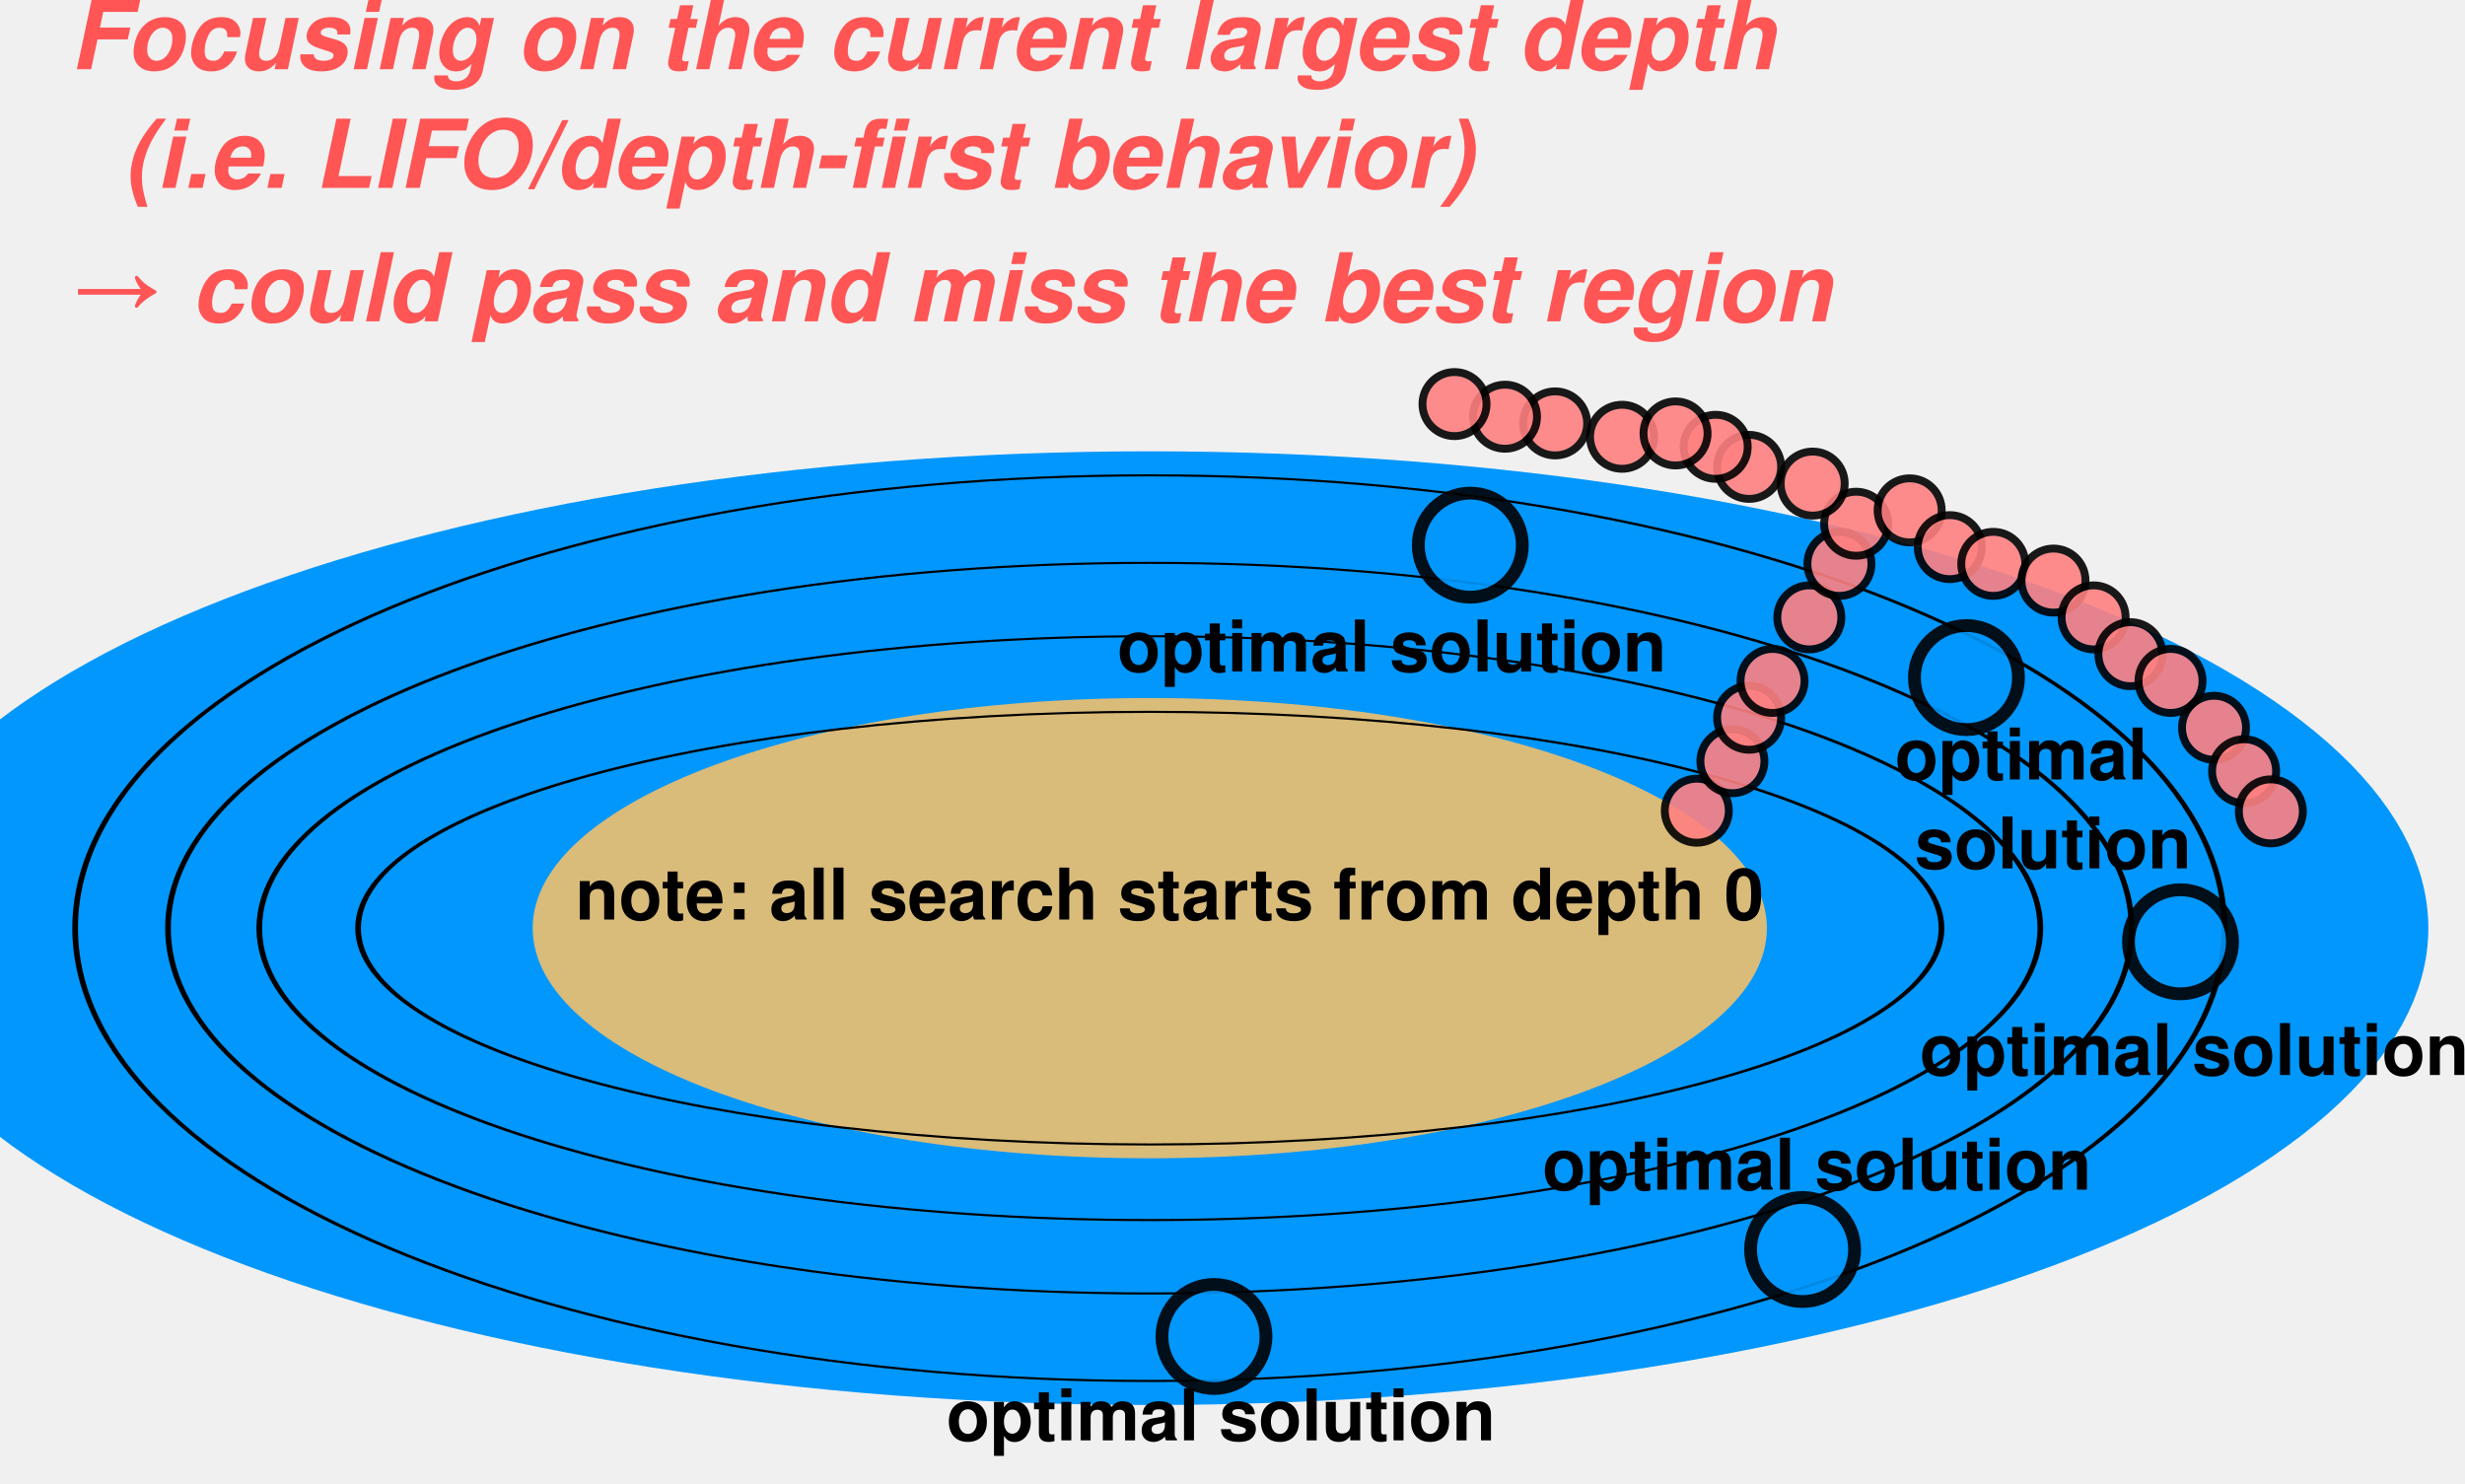
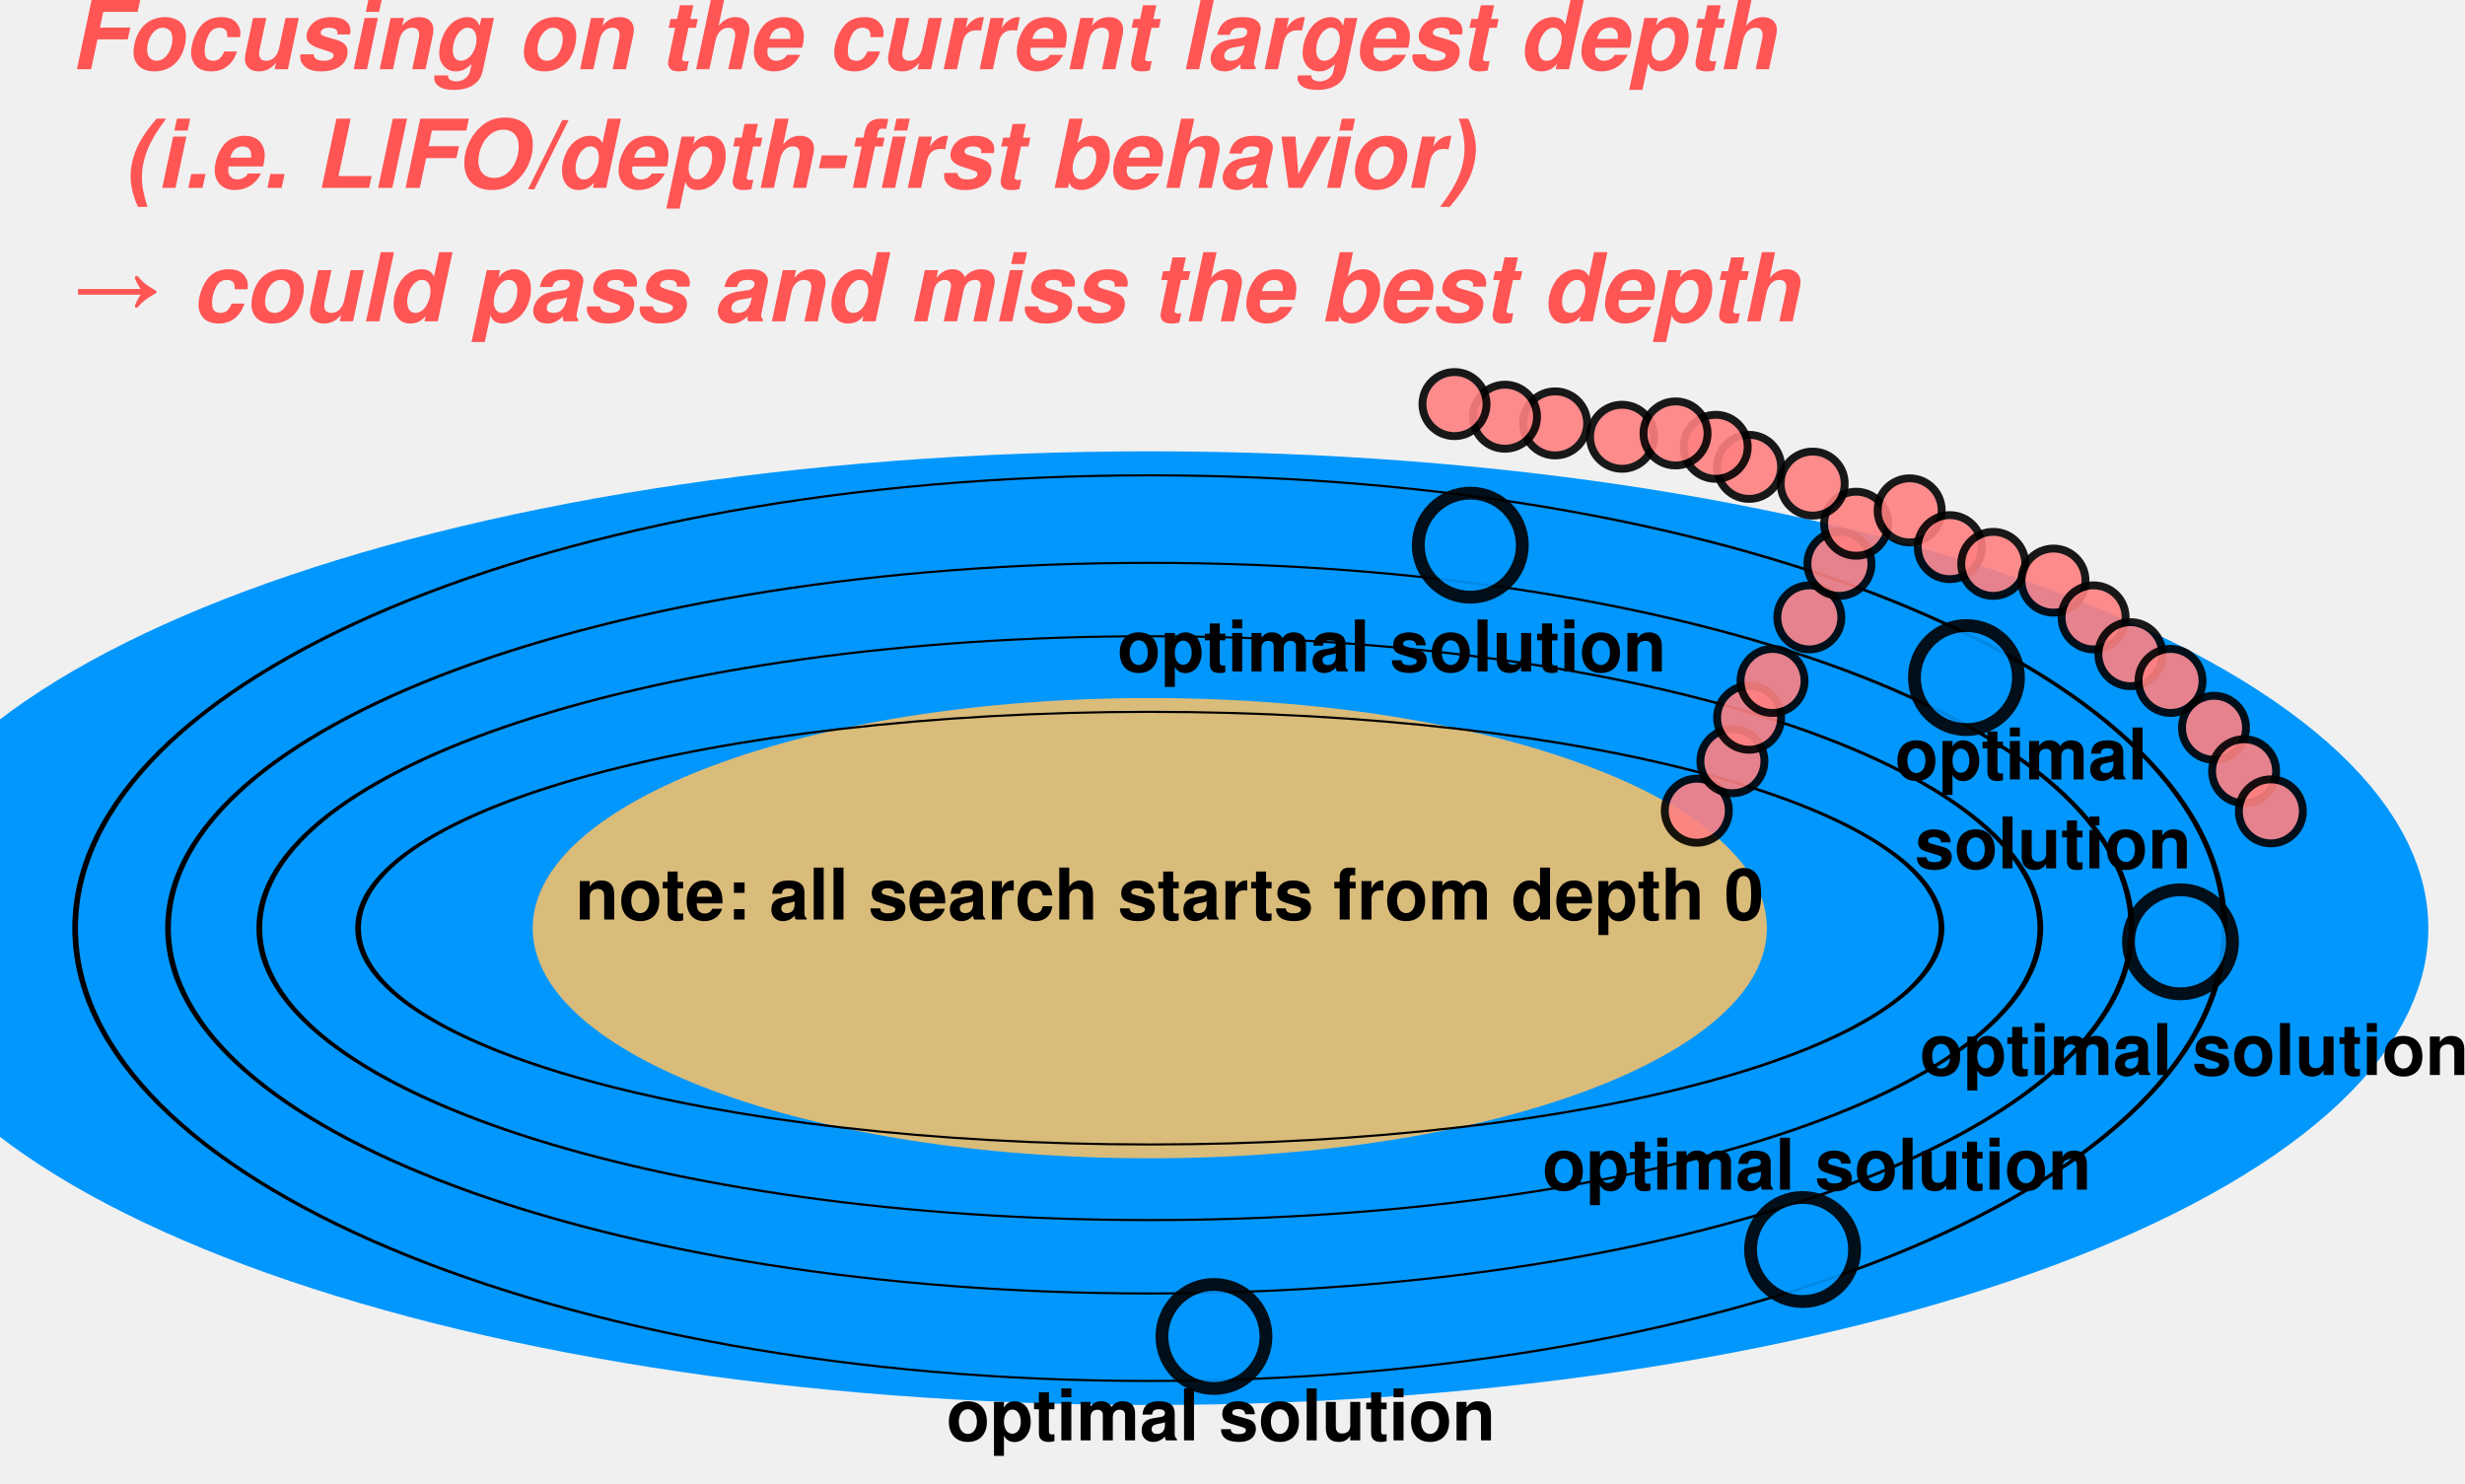
<svg xmlns="http://www.w3.org/2000/svg" width="830.935" height="500.096" id="svg2" version="1.1">
  <defs id="defs4">
    <marker orient="auto" refY="0" refX="0" id="Arrow1Send" style="overflow:visible">
      <path id="path6182" d="M 0,0 5,-5 -12.5,0 5,5 0,0 z" style="fill-rule:evenodd;stroke:#000000;stroke-width:1pt" transform="matrix(-0.2,0,0,-0.2,-1.2,0)" />
    </marker>
    <marker orient="auto" refY="0" refX="0" id="Arrow1Mend" style="overflow:visible">
      <path id="path6106" d="M 0,0 5,-5 -12.5,0 5,5 0,0 z" style="fill-rule:evenodd;stroke:#000000;stroke-width:1pt" transform="matrix(-0.4,0,0,-0.4,-4,0)" />
    </marker>
    <marker orient="auto" refY="0" refX="0" id="Arrow1Lstart" style="overflow:visible">
      <path id="path14925" d="M 0,0 5,-5 -12.5,0 5,5 0,0 z" style="fill-rule:evenodd;stroke:#000000;stroke-width:1pt" transform="matrix(0.8,0,0,0.8,10,0)" />
    </marker>
    <marker orient="auto" refY="0" refX="0" id="Arrow1Lend" style="overflow:visible">
      <path id="path14928" d="M 0,0 5,-5 -12.5,0 5,5 0,0 z" style="fill-rule:evenodd;stroke:#000000;stroke-width:1pt" transform="matrix(-0.8,0,0,-0.8,-10,0)" />
    </marker>
    <marker orient="auto" refY="0" refX="0" id="Arrow1Lstart-7" style="overflow:visible">
      <path id="path14925-5" d="M 0,0 5,-5 -12.5,0 5,5 0,0 z" style="fill-rule:evenodd;stroke:#000000;stroke-width:1pt" transform="matrix(0.8,0,0,0.8,10,0)" />
    </marker>
    <marker orient="auto" refY="0" refX="0" id="Arrow1Lend-5" style="overflow:visible">
      <path id="path14928-5" d="M 0,0 5,-5 -12.5,0 5,5 0,0 z" style="fill-rule:evenodd;stroke:#000000;stroke-width:1pt" transform="matrix(-0.8,0,0,-0.8,-10,0)" />
    </marker>
    <marker orient="auto" refY="0" refX="0" id="Arrow1Lend-2" style="overflow:visible">
      <path id="path14928-0" d="M 0,0 5,-5 -12.5,0 5,5 0,0 z" style="fill-rule:evenodd;stroke:#000000;stroke-width:1pt" transform="matrix(-0.8,0,0,-0.8,-10,0)" />
    </marker>
    <marker orient="auto" refY="0" refX="0" id="Arrow1Lend-58" style="overflow:visible">
      <path id="path14928-9" d="M 0,0 5,-5 -12.5,0 5,5 0,0 z" style="fill-rule:evenodd;stroke:#000000;stroke-width:1pt" transform="matrix(-0.8,0,0,-0.8,-10,0)" />
    </marker>
    <marker orient="auto" refY="0" refX="0" id="Arrow1Lend-6" style="overflow:visible">
      <path id="path14928-6" d="M 0,0 5,-5 -12.5,0 5,5 0,0 z" style="fill-rule:evenodd;stroke:#000000;stroke-width:1pt" transform="matrix(-0.8,0,0,-0.8,-10,0)" />
    </marker>
    <marker orient="auto" refY="0" refX="0" id="Arrow1Send-0" style="overflow:visible">
      <path id="path6182-1" d="M 0,0 5,-5 -12.5,0 5,5 0,0 z" style="fill-rule:evenodd;stroke:#000000;stroke-width:1pt" transform="matrix(-0.2,0,0,-0.2,-1.2,0)" />
    </marker>
    <marker orient="auto" refY="0" refX="0" id="Arrow1Send-8" style="overflow:visible">
      <path id="path6182-0" d="M 0,0 5,-5 -12.5,0 5,5 0,0 z" style="fill-rule:evenodd;stroke:#000000;stroke-width:1pt" transform="matrix(-0.2,0,0,-0.2,-1.2,0)" />
    </marker>
    <marker orient="auto" refY="0" refX="0" id="Arrow1Send-6" style="overflow:visible">
      <path id="path6182-6" d="M 0,0 5,-5 -12.5,0 5,5 0,0 z" style="fill-rule:evenodd;stroke:#000000;stroke-width:1pt" transform="matrix(-0.2,0,0,-0.2,-1.2,0)" />
    </marker>
    <marker orient="auto" refY="0" refX="0" id="Arrow1Send-61" style="overflow:visible">
      <path id="path6182-18" d="M 0,0 5,-5 -12.5,0 5,5 0,0 z" style="fill-rule:evenodd;stroke:#000000;stroke-width:1pt" transform="matrix(-0.2,0,0,-0.2,-1.2,0)" />
    </marker>
    <clipPath clipPathUnits="userSpaceOnUse" id="clipPath7097-2">
      <path style="fill:#0197fd;stroke:#000000;stroke-width:1px;stroke-linecap:butt;stroke-linejoin:miter;stroke-opacity:1" d="m 345.936,293.926 c -92.445,0 -390.062,15.775 -390.062,196.156 0,0 1.143,179.188 398.906,179.188 140.721,0 377.875,-40.496 377.875,-190.438 0,-149.942 -294.273,-184.906 -386.719,-184.906 z M 334.655,429.144 c 2.612,0.008 5.246,0.027 7.906,0.062 170.235,2.255 244.656,51.875 244.656,51.875 0,0 -72.145,51.844 -240.125,51.844 -167.98,0 -245.781,-50.719 -245.781,-50.719 0,0 68.814,-53.54 233.344,-53.062 z" id="path7099-7" />
    </clipPath>
    <clipPath clipPathUnits="userSpaceOnUse" id="clipPath7967">
      <path style="fill:#ffff99;stroke:#000000;stroke-width:1px;stroke-linecap:butt;stroke-linejoin:miter;stroke-opacity:1" d="m 345.936,293.926 c -92.445,0 -390.062,15.775 -390.062,196.156 0,0 1.143,179.188 398.906,179.188 140.721,0 377.875,-40.496 377.875,-190.438 0,-149.942 -294.273,-184.906 -386.719,-184.906 z M 334.655,429.144 c 2.612,0.008 5.246,0.027 7.906,0.062 170.235,2.255 244.656,51.875 244.656,51.875 0,0 -72.145,51.844 -240.125,51.844 -167.98,0 -245.781,-50.719 -245.781,-50.719 0,0 68.814,-53.54 233.344,-53.062 z" id="path7969" />
    </clipPath>
    <marker orient="auto" refY="0" refX="0" id="Arrow1Send-4" style="overflow:visible">
      <path id="path6182-8" d="M 0,0 5,-5 -12.5,0 5,5 0,0 z" style="fill-rule:evenodd;stroke:#000000;stroke-width:1pt" transform="matrix(-0.2,0,0,-0.2,-1.2,0)" />
    </marker>
  </defs>
  <g id="layer3" style="display:inline" transform="translate(41.86847,-169.2516)">
    <text xml:space="preserve" style="font-size:18.153px;font-style:italic;font-variant:normal;font-weight:normal;font-stretch:normal;text-indent:0;text-align:center;text-decoration:none;line-height:125%;letter-spacing:normal;word-spacing:normal;text-transform:none;direction:ltr;block-progression:tb;writing-mode:lr-tb;text-anchor:middle;baseline-shift:baseline;color:#000000;fill:#ffffff;fill-opacity:1;fill-rule:evenodd;stroke:#000000;stroke-width:1.815;stroke-linecap:butt;stroke-linejoin:miter;stroke-miterlimit:4;stroke-opacity:1;stroke-dasharray:none;stroke-dashoffset:0;marker:none;visibility:visible;display:inline;overflow:visible;enable-background:accumulate;font-family:Times New Roman;-inkscape-font-specification:'Times New Roman, Italic'" x="310.195" y="398.795" id="text16302">
      <tspan id="tspan16304" x="310.195" y="398.795" style="stroke-width:1.815" />
    </text>
    <path style="color:#000000;fill:none;stroke:#0197fd;stroke-width:2.202;stroke-linecap:butt;stroke-linejoin:miter;stroke-miterlimit:4;stroke-opacity:1;stroke-dasharray:none;stroke-dashoffset:0;marker:none;visibility:visible;display:inline;overflow:visible;enable-background:accumulate" id="path6605-2" d="m 570.736,193.608 c 0,34.722 -28.148,62.87 -62.87,62.87 -34.722,0 -62.87,-28.148 -62.87,-62.87 0,-34.722 28.148,-62.87 62.87,-62.87 34.722,0 62.87,28.148 62.87,62.87 z" transform="matrix(2.973152,0,0,1.369196,-1222.716,216.3807)" />
    <path style="color:#000000;fill:#d9bb7a;stroke:none;stroke-width:4.443;marker:none;visibility:visible;display:inline;overflow:visible;enable-background:accumulate" id="path6605-2-8" d="m 598.01,193.608 c 0,49.785 -40.359,90.144 -90.144,90.144 -49.785,0 -90.144,-40.359 -90.144,-90.144 0,-49.785 40.359,-90.144 90.144,-90.144 49.785,0 90.144,40.359 90.144,90.144 z" transform="matrix(3.494912,0,0,1.609477,-1376.229,170.9712)" />
    <path style="color:#000000;fill:none;stroke:#0197fd;stroke-width:84.767;stroke-linecap:butt;stroke-linejoin:miter;stroke-miterlimit:4;stroke-opacity:1;stroke-dasharray:none;stroke-dashoffset:0;marker:none;visibility:visible;display:inline;overflow:visible;enable-background:accumulate" id="path6605-2-8-3" d="m 629.325,193.608 c 0,67.08 -54.379,121.459 -121.459,121.459 -67.08,0 -121.459,-54.379 -121.459,-121.459 0,-67.08 54.379,-121.459 121.459,-121.459 67.08,0 121.459,54.379 121.459,121.459 z" transform="matrix(2.630523,0,0,0.9810022,-990.2373,292.1818)" />
    <text xml:space="preserve" style="font-size:24px;font-style:normal;font-variant:normal;font-weight:bold;font-stretch:normal;text-indent:0;text-align:start;text-decoration:none;line-height:125%;letter-spacing:normal;word-spacing:normal;text-transform:none;direction:ltr;block-progression:tb;writing-mode:lr-tb;text-anchor:start;baseline-shift:baseline;opacity:0.898;color:#000000;fill:#0197fd;fill-opacity:1;fill-rule:evenodd;stroke:none;stroke-width:76.32;marker:none;visibility:visible;display:inline;overflow:visible;enable-background:accumulate;font-family:Nimbus Sans L;-inkscape-font-specification:Nimbus Sans L Bold" x="-44.142" y="232.259" id="text5761">
      <tspan x="-44.142" y="232.259" id="tspan8916" style="fill:#ff5555" />
    </text>
    <path style="color:#000000;fill:none;stroke:#000000;stroke-width:0.728;stroke-linecap:butt;stroke-linejoin:miter;stroke-miterlimit:4;stroke-opacity:1;stroke-dasharray:none;stroke-dashoffset:0;marker:none;visibility:visible;display:inline;overflow:visible;enable-background:accumulate" id="path6605-2-8-3-4" d="m 609.324,193.608 c 0,41.05 -45.424,74.327 -101.457,74.327 -56.033,0 -101.457,-33.277 -101.457,-74.327 0,-41.05 45.424,-74.327 101.457,-74.327 56.033,0 101.457,33.277 101.457,74.327 z" transform="matrix(2.630523,0,0,0.9810022,-990.2373,292.1818)" />
    <path style="color:#000000;fill:none;stroke:#000000;stroke-width:0.728;stroke-linecap:butt;stroke-linejoin:miter;stroke-miterlimit:4;stroke-opacity:1;stroke-dasharray:none;stroke-dashoffset:0;marker:none;visibility:visible;display:inline;overflow:visible;enable-background:accumulate" id="path6605-2-8-3-4-8" d="m 621.985,193.608 c 0,55.396 -51.092,100.304 -114.118,100.304 -63.026,0 -114.118,-44.908 -114.118,-100.304 0,-55.396 51.092,-100.304 114.118,-100.304 63.026,0 114.118,44.908 114.118,100.304 z" transform="matrix(2.630523,0,0,0.9810022,-990.2373,292.1818)" />
    <path style="color:#000000;fill:none;stroke:#000000;stroke-width:0.728;stroke-linecap:butt;stroke-linejoin:miter;stroke-miterlimit:4;stroke-opacity:1;stroke-dasharray:none;stroke-dashoffset:0;marker:none;visibility:visible;display:inline;overflow:visible;enable-background:accumulate" id="path6605-2-8-3-4-8-7" d="m 633.678,193.608 c 0,69.324 -56.328,125.522 -125.811,125.522 -69.484,0 -125.811,-56.198 -125.811,-125.522 0,-69.324 56.328,-125.522 125.811,-125.522 69.484,0 125.811,56.198 125.811,125.522 z" transform="matrix(2.630523,0,0,0.9810022,-990.2373,292.1818)" />
    <path style="color:#000000;fill:none;stroke:#000000;stroke-width:0.728;stroke-linecap:butt;stroke-linejoin:miter;stroke-miterlimit:4;stroke-opacity:1;stroke-dasharray:none;stroke-dashoffset:0;marker:none;visibility:visible;display:inline;overflow:visible;enable-background:accumulate" id="path6605-2-8-3-4-8-7-0" d="m 645.577,193.608 c 0,85.929 -61.655,155.589 -137.711,155.589 -76.056,0 -137.711,-69.659 -137.711,-155.589 0,-85.929 61.655,-155.589 137.711,-155.589 76.056,0 137.711,69.659 137.711,155.589 z" transform="matrix(2.630523,0,0,0.9810022,-990.2373,292.1818)" />
    <text xml:space="preserve" style="font-size:36px;font-style:italic;font-variant:normal;font-weight:bold;font-stretch:normal;text-indent:0;text-align:start;text-decoration:none;line-height:125%;letter-spacing:normal;word-spacing:normal;text-transform:none;direction:ltr;block-progression:tb;writing-mode:lr-tb;text-anchor:start;baseline-shift:baseline;color:#000000;fill:#000000;fill-opacity:1;fill-rule:nonzero;stroke:none;stroke-width:1.17;marker:none;marker-end:url(#Arrow1Send);visibility:visible;display:inline;overflow:visible;enable-background:accumulate;font-family:Nimbus Sans L;-inkscape-font-specification:Nimbus Sans L Bold Italic" x="-42.996" y="225.159" id="text8912">
      <tspan id="tspan8914" x="-42.996" y="225.159" />
    </text>
    <path style="opacity:0.898;color:#000000;fill:#0197fd;fill-opacity:1;fill-rule:evenodd;stroke:#000000;stroke-width:4.32;stroke-miterlimit:4;stroke-dasharray:none;marker:none;visibility:visible;display:inline;overflow:visible;enable-background:accumulate" id="path5769-6" d="m 802.759,230.385 c 0,9.686 -7.852,17.538 -17.538,17.538 -9.686,0 -17.538,-7.852 -17.538,-17.538 0,-9.686 7.852,-17.538 17.538,-17.538 9.686,0 17.538,7.852 17.538,17.538 z" transform="translate(-164.2085,167.264)" />
    <path style="opacity:0.898;color:#000000;fill:#0197fd;fill-opacity:1;fill-rule:evenodd;stroke:#000000;stroke-width:4.32;stroke-miterlimit:4;stroke-dasharray:none;marker:none;visibility:visible;display:inline;overflow:visible;enable-background:accumulate" id="path5769-5" d="m 802.759,230.385 c 0,9.686 -7.852,17.538 -17.538,17.538 -9.686,0 -17.538,-7.852 -17.538,-17.538 0,-9.686 7.852,-17.538 17.538,-17.538 9.686,0 17.538,7.852 17.538,17.538 z" transform="translate(-92.05607,256.3271)" />
    <path style="opacity:0.898;color:#000000;fill:#0197fd;fill-opacity:1;fill-rule:evenodd;stroke:#000000;stroke-width:4.32;stroke-miterlimit:4;stroke-dasharray:none;marker:none;visibility:visible;display:inline;overflow:visible;enable-background:accumulate" id="path5769-9" d="m 802.759,230.385 c 0,9.686 -7.852,17.538 -17.538,17.538 -9.686,0 -17.538,-7.852 -17.538,-17.538 0,-9.686 7.852,-17.538 17.538,-17.538 9.686,0 17.538,7.852 17.538,17.538 z" transform="translate(-219.4502,360.0462)" />
    <path style="opacity:0.898;color:#000000;fill:#0197fd;fill-opacity:1;fill-rule:evenodd;stroke:#000000;stroke-width:4.32;stroke-miterlimit:4;stroke-dasharray:none;marker:none;visibility:visible;display:inline;overflow:visible;enable-background:accumulate" id="path5769-3" d="m 802.759,230.385 c 0,9.686 -7.852,17.538 -17.538,17.538 -9.686,0 -17.538,-7.852 -17.538,-17.538 0,-9.686 7.852,-17.538 17.538,-17.538 9.686,0 17.538,7.852 17.538,17.538 z" transform="translate(-417.8693,389.3581)" />
    <text xml:space="preserve" style="font-size:32px;font-style:italic;font-variant:normal;font-weight:bold;font-stretch:normal;text-indent:0;text-align:start;text-decoration:none;line-height:125%;letter-spacing:normal;word-spacing:normal;text-transform:none;direction:ltr;block-progression:tb;writing-mode:lr-tb;text-anchor:start;baseline-shift:baseline;color:#000000;fill:#ff5555;fill-opacity:1;fill-rule:nonzero;stroke:none;stroke-width:1.17;marker:none;marker-end:url(#Arrow1Send);visibility:visible;display:inline;overflow:visible;enable-background:accumulate;font-family:Nimbus Sans L;-inkscape-font-specification:Nimbus Sans L Bold Italic" x="-18.321" y="192.58" id="text8991">
      <tspan id="tspan8993" x="-18.321" y="192.58">Focusing on the current largest depth</tspan>
      <tspan x="-18.321" y="232.58" id="tspan9363">  (i.e. LIFO/depth-first behavior)</tspan>
-       <tspan x="-18.321" y="277.569" id="tspan8995">→ could pass and miss the best region</tspan>
+       <tspan x="-18.321" y="277.569" id="tspan8995">→ could pass and miss the best depth</tspan>
    </text>
    <path style="opacity:0.898;color:#000000;fill:#ff8080;fill-opacity:1;fill-rule:evenodd;stroke:#000000;stroke-width:4.32;stroke-miterlimit:4;stroke-dasharray:none;marker:none;visibility:visible;display:inline;overflow:visible;enable-background:accumulate" id="path5769-48-9" d="m 802.759,230.385 c 0,9.686 -7.852,17.538 -17.538,17.538 -9.686,0 -17.538,-7.852 -17.538,-17.538 0,-9.686 7.852,-17.538 17.538,-17.538 9.686,0 17.538,7.852 17.538,17.538 z" transform="matrix(0.6155333,0,0,0.6155333,46.78581,300.7055)" />
    <path style="opacity:0.898;color:#000000;fill:#0197fd;fill-opacity:1;fill-rule:evenodd;stroke:#000000;stroke-width:4.32;stroke-miterlimit:4;stroke-dasharray:none;marker:none;visibility:visible;display:inline;overflow:visible;enable-background:accumulate" id="path5769-6-8" d="m 802.759,230.385 c 0,9.686 -7.852,17.538 -17.538,17.538 -9.686,0 -17.538,-7.852 -17.538,-17.538 0,-9.686 7.852,-17.538 17.538,-17.538 9.686,0 17.538,7.852 17.538,17.538 z" transform="translate(-331.4568,122.6293)" />
    <path style="opacity:0.898;color:#000000;fill:#ff8080;fill-opacity:1;fill-rule:evenodd;stroke:#000000;stroke-width:4.32;stroke-miterlimit:4;stroke-dasharray:none;marker:none;visibility:visible;display:inline;overflow:visible;enable-background:accumulate" id="path5769-48-9-3" d="m 802.759,230.385 c 0,9.686 -7.852,17.538 -17.538,17.538 -9.686,0 -17.538,-7.852 -17.538,-17.538 0,-9.686 7.852,-17.538 17.538,-17.538 9.686,0 17.538,7.852 17.538,17.538 z" transform="matrix(0.6155333,0,0,0.6155333,58.78518,284.0238)" />
    <path style="opacity:0.898;color:#000000;fill:#ff8080;fill-opacity:1;fill-rule:evenodd;stroke:#000000;stroke-width:4.32;stroke-miterlimit:4;stroke-dasharray:none;marker:none;visibility:visible;display:inline;overflow:visible;enable-background:accumulate" id="path5769-48-9-9" d="m 802.759,230.385 c 0,9.686 -7.852,17.538 -17.538,17.538 -9.686,0 -17.538,-7.852 -17.538,-17.538 0,-9.686 7.852,-17.538 17.538,-17.538 9.686,0 17.538,7.852 17.538,17.538 z" transform="matrix(0.6155333,0,0,0.6155333,64.42209,269.3678)" />
    <path style="opacity:0.898;color:#000000;fill:#ff8080;fill-opacity:1;fill-rule:evenodd;stroke:#000000;stroke-width:4.32;stroke-miterlimit:4;stroke-dasharray:none;marker:none;visibility:visible;display:inline;overflow:visible;enable-background:accumulate" id="path5769-48-9-1" d="m 802.759,230.385 c 0,9.686 -7.852,17.538 -17.538,17.538 -9.686,0 -17.538,-7.852 -17.538,-17.538 0,-9.686 7.852,-17.538 17.538,-17.538 9.686,0 17.538,7.852 17.538,17.538 z" transform="matrix(0.6155333,0,0,0.6155333,72.31376,256.9666)" />
    <path style="opacity:0.898;color:#000000;fill:#ff8080;fill-opacity:1;fill-rule:evenodd;stroke:#000000;stroke-width:4.32;stroke-miterlimit:4;stroke-dasharray:none;marker:none;visibility:visible;display:inline;overflow:visible;enable-background:accumulate" id="path5769-48-9-92" d="m 802.759,230.385 c 0,9.686 -7.852,17.538 -17.538,17.538 -9.686,0 -17.538,-7.852 -17.538,-17.538 0,-9.686 7.852,-17.538 17.538,-17.538 9.686,0 17.538,7.852 17.538,17.538 z" transform="matrix(0.6155333,0,0,0.6155333,84.71496,235.5464)" />
    <path style="opacity:0.898;color:#000000;fill:#ff8080;fill-opacity:1;fill-rule:evenodd;stroke:#000000;stroke-width:4.32;stroke-miterlimit:4;stroke-dasharray:none;marker:none;visibility:visible;display:inline;overflow:visible;enable-background:accumulate" id="path5769-48-9-0" d="m 802.759,230.385 c 0,9.686 -7.852,17.538 -17.538,17.538 -9.686,0 -17.538,-7.852 -17.538,-17.538 0,-9.686 7.852,-17.538 17.538,-17.538 9.686,0 17.538,7.852 17.538,17.538 z" transform="matrix(0.6155333,0,0,0.6155333,94.86139,217.5083)" />
    <path style="opacity:0.898;color:#000000;fill:#ff8080;fill-opacity:1;fill-rule:evenodd;stroke:#000000;stroke-width:4.32;stroke-miterlimit:4;stroke-dasharray:none;marker:none;visibility:visible;display:inline;overflow:visible;enable-background:accumulate" id="path5769-48-9-7" d="m 802.759,230.385 c 0,9.686 -7.852,17.538 -17.538,17.538 -9.686,0 -17.538,-7.852 -17.538,-17.538 0,-9.686 7.852,-17.538 17.538,-17.538 9.686,0 17.538,7.852 17.538,17.538 z" transform="matrix(0.6155333,0,0,0.6155333,100.4983,203.9797)" />
    <path style="opacity:0.898;color:#000000;fill:#ff8080;fill-opacity:1;fill-rule:evenodd;stroke:#000000;stroke-width:4.32;stroke-miterlimit:4;stroke-dasharray:none;marker:none;visibility:visible;display:inline;overflow:visible;enable-background:accumulate" id="path5769-48-9-30" d="m 802.759,230.385 c 0,9.686 -7.852,17.538 -17.538,17.538 -9.686,0 -17.538,-7.852 -17.538,-17.538 0,-9.686 7.852,-17.538 17.538,-17.538 9.686,0 17.538,7.852 17.538,17.538 z" transform="matrix(0.6155333,0,0,0.6155333,85.84234,190.4511)" />
    <path style="opacity:0.898;color:#000000;fill:#ff8080;fill-opacity:1;fill-rule:evenodd;stroke:#000000;stroke-width:4.32;stroke-miterlimit:4;stroke-dasharray:none;marker:none;visibility:visible;display:inline;overflow:visible;enable-background:accumulate" id="path5769-48-9-76" d="m 802.759,230.385 c 0,9.686 -7.852,17.538 -17.538,17.538 -9.686,0 -17.538,-7.852 -17.538,-17.538 0,-9.686 7.852,-17.538 17.538,-17.538 9.686,0 17.538,7.852 17.538,17.538 z" transform="matrix(0.6155333,0,0,0.6155333,64.42209,184.8142)" />
    <path style="opacity:0.898;color:#000000;fill:#ff8080;fill-opacity:1;fill-rule:evenodd;stroke:#000000;stroke-width:4.32;stroke-miterlimit:4;stroke-dasharray:none;marker:none;visibility:visible;display:inline;overflow:visible;enable-background:accumulate" id="path5769-48-9-2" d="m 802.759,230.385 c 0,9.686 -7.852,17.538 -17.538,17.538 -9.686,0 -17.538,-7.852 -17.538,-17.538 0,-9.686 7.852,-17.538 17.538,-17.538 9.686,0 17.538,7.852 17.538,17.538 z" transform="matrix(0.6155333,0,0,0.6155333,53.14827,178.0499)" />
    <path style="opacity:0.898;color:#000000;fill:#ff8080;fill-opacity:1;fill-rule:evenodd;stroke:#000000;stroke-width:4.32;stroke-miterlimit:4;stroke-dasharray:none;marker:none;visibility:visible;display:inline;overflow:visible;enable-background:accumulate" id="path5769-48-9-74" d="m 802.759,230.385 c 0,9.686 -7.852,17.538 -17.538,17.538 -9.686,0 -17.538,-7.852 -17.538,-17.538 0,-9.686 7.852,-17.538 17.538,-17.538 9.686,0 17.538,7.852 17.538,17.538 z" transform="matrix(0.6155333,0,0,0.6155333,21.58159,174.6678)" />
    <path style="opacity:0.898;color:#000000;fill:#ff8080;fill-opacity:1;fill-rule:evenodd;stroke:#000000;stroke-width:4.32;stroke-miterlimit:4;stroke-dasharray:none;marker:none;visibility:visible;display:inline;overflow:visible;enable-background:accumulate" id="path5769-48-9-5" d="m 802.759,230.385 c 0,9.686 -7.852,17.538 -17.538,17.538 -9.686,0 -17.538,-7.852 -17.538,-17.538 0,-9.686 7.852,-17.538 17.538,-17.538 9.686,0 17.538,7.852 17.538,17.538 z" transform="matrix(0.6155333,0,0,0.6155333,-0.9660383,170.1582)" />
    <path style="opacity:0.898;color:#000000;fill:#ff8080;fill-opacity:1;fill-rule:evenodd;stroke:#000000;stroke-width:4.32;stroke-miterlimit:4;stroke-dasharray:none;marker:none;visibility:visible;display:inline;overflow:visible;enable-background:accumulate" id="path5769-48-9-8" d="m 802.759,230.385 c 0,9.686 -7.852,17.538 -17.538,17.538 -9.686,0 -17.538,-7.852 -17.538,-17.538 0,-9.686 7.852,-17.538 17.538,-17.538 9.686,0 17.538,7.852 17.538,17.538 z" transform="matrix(0.6155333,0,0,0.6155333,-17.87676,167.9035)" />
    <path style="opacity:0.898;color:#000000;fill:#ff8080;fill-opacity:1;fill-rule:evenodd;stroke:#000000;stroke-width:4.32;stroke-miterlimit:4;stroke-dasharray:none;marker:none;visibility:visible;display:inline;overflow:visible;enable-background:accumulate" id="path5769-48-9-740" d="m 802.759,230.385 c 0,9.686 -7.852,17.538 -17.538,17.538 -9.686,0 -17.538,-7.852 -17.538,-17.538 0,-9.686 7.852,-17.538 17.538,-17.538 9.686,0 17.538,7.852 17.538,17.538 z" transform="matrix(0.6155333,0,0,0.6155333,-34.89581,163.6487)" />
    <path style="opacity:0.898;color:#000000;fill:#ff8080;fill-opacity:1;fill-rule:evenodd;stroke:#000000;stroke-width:4.32;stroke-miterlimit:4;stroke-dasharray:none;marker:none;visibility:visible;display:inline;overflow:visible;enable-background:accumulate" id="path5769-48-9-53" d="m 802.759,230.385 c 0,9.686 -7.852,17.538 -17.538,17.538 -9.686,0 -17.538,-7.852 -17.538,-17.538 0,-9.686 7.852,-17.538 17.538,-17.538 9.686,0 17.538,7.852 17.538,17.538 z" transform="matrix(0.6155333,0,0,0.6155333,39.6197,173.5404)" />
    <path style="opacity:0.898;color:#000000;fill:#ff8080;fill-opacity:1;fill-rule:evenodd;stroke:#000000;stroke-width:4.32;stroke-miterlimit:4;stroke-dasharray:none;marker:none;visibility:visible;display:inline;overflow:visible;enable-background:accumulate" id="path5769-48-9-20" d="m 802.759,230.385 c 0,9.686 -7.852,17.538 -17.538,17.538 -9.686,0 -17.538,-7.852 -17.538,-17.538 0,-9.686 7.852,-17.538 17.538,-17.538 9.686,0 17.538,7.852 17.538,17.538 z" transform="matrix(0.6155333,0,0,0.6155333,118.5364,199.4702)" />
    <path style="opacity:0.898;color:#000000;fill:#ff8080;fill-opacity:1;fill-rule:evenodd;stroke:#000000;stroke-width:4.32;stroke-miterlimit:4;stroke-dasharray:none;marker:none;visibility:visible;display:inline;overflow:visible;enable-background:accumulate" id="path5769-48-9-307" d="m 802.759,230.385 c 0,9.686 -7.852,17.538 -17.538,17.538 -9.686,0 -17.538,-7.852 -17.538,-17.538 0,-9.686 7.852,-17.538 17.538,-17.538 9.686,0 17.538,7.852 17.538,17.538 z" transform="matrix(0.6155333,0,0,0.6155333,132.065,211.8714)" />
    <path style="opacity:0.898;color:#000000;fill:#ff8080;fill-opacity:1;fill-rule:evenodd;stroke:#000000;stroke-width:4.32;stroke-miterlimit:4;stroke-dasharray:none;marker:none;visibility:visible;display:inline;overflow:visible;enable-background:accumulate" id="path5769-48-9-24" d="m 802.759,230.385 c 0,9.686 -7.852,17.538 -17.538,17.538 -9.686,0 -17.538,-7.852 -17.538,-17.538 0,-9.686 7.852,-17.538 17.538,-17.538 9.686,0 17.538,7.852 17.538,17.538 z" transform="matrix(0.6155333,0,0,0.6155333,146.7209,217.5083)" />
    <path style="opacity:0.898;color:#000000;fill:#ff8080;fill-opacity:1;fill-rule:evenodd;stroke:#000000;stroke-width:4.32;stroke-miterlimit:4;stroke-dasharray:none;marker:none;visibility:visible;display:inline;overflow:visible;enable-background:accumulate" id="path5769-48-9-19" d="m 802.759,230.385 c 0,9.686 -7.852,17.538 -17.538,17.538 -9.686,0 -17.538,-7.852 -17.538,-17.538 0,-9.686 7.852,-17.538 17.538,-17.538 9.686,0 17.538,7.852 17.538,17.538 z" transform="matrix(0.6155333,0,0,0.6155333,167.0138,223.1452)" />
    <path style="opacity:0.898;color:#000000;fill:#ff8080;fill-opacity:1;fill-rule:evenodd;stroke:#000000;stroke-width:4.32;stroke-miterlimit:4;stroke-dasharray:none;marker:none;visibility:visible;display:inline;overflow:visible;enable-background:accumulate" id="path5769-48-9-54" d="m 802.759,230.385 c 0,9.686 -7.852,17.538 -17.538,17.538 -9.686,0 -17.538,-7.852 -17.538,-17.538 0,-9.686 7.852,-17.538 17.538,-17.538 9.686,0 17.538,7.852 17.538,17.538 z" transform="matrix(0.6155333,0,0,0.6155333,180.5424,235.5464)" />
    <path style="opacity:0.898;color:#000000;fill:#ff8080;fill-opacity:1;fill-rule:evenodd;stroke:#000000;stroke-width:4.32;stroke-miterlimit:4;stroke-dasharray:none;marker:none;visibility:visible;display:inline;overflow:visible;enable-background:accumulate" id="path5769-48-9-16" d="m 802.759,230.385 c 0,9.686 -7.852,17.538 -17.538,17.538 -9.686,0 -17.538,-7.852 -17.538,-17.538 0,-9.686 7.852,-17.538 17.538,-17.538 9.686,0 17.538,7.852 17.538,17.538 z" transform="matrix(0.6155333,0,0,0.6155333,192.9436,247.9476)" />
    <path style="opacity:0.898;color:#000000;fill:#ff8080;fill-opacity:1;fill-rule:evenodd;stroke:#000000;stroke-width:4.32;stroke-miterlimit:4;stroke-dasharray:none;marker:none;visibility:visible;display:inline;overflow:visible;enable-background:accumulate" id="path5769-48-9-4" d="m 802.759,230.385 c 0,9.686 -7.852,17.538 -17.538,17.538 -9.686,0 -17.538,-7.852 -17.538,-17.538 0,-9.686 7.852,-17.538 17.538,-17.538 9.686,0 17.538,7.852 17.538,17.538 z" transform="matrix(0.6155333,0,0,0.6155333,206.4722,256.9666)" />
    <path style="opacity:0.898;color:#000000;fill:#ff8080;fill-opacity:1;fill-rule:evenodd;stroke:#000000;stroke-width:4.32;stroke-miterlimit:4;stroke-dasharray:none;marker:none;visibility:visible;display:inline;overflow:visible;enable-background:accumulate" id="path5769-48-9-38" d="m 802.759,230.385 c 0,9.686 -7.852,17.538 -17.538,17.538 -9.686,0 -17.538,-7.852 -17.538,-17.538 0,-9.686 7.852,-17.538 17.538,-17.538 9.686,0 17.538,7.852 17.538,17.538 z" transform="matrix(0.6155333,0,0,0.6155333,221.1281,272.75)" />
    <path style="opacity:0.898;color:#000000;fill:#ff8080;fill-opacity:1;fill-rule:evenodd;stroke:#000000;stroke-width:4.32;stroke-miterlimit:4;stroke-dasharray:none;marker:none;visibility:visible;display:inline;overflow:visible;enable-background:accumulate" id="path5769-48-9-36" d="m 802.759,230.385 c 0,9.686 -7.852,17.538 -17.538,17.538 -9.686,0 -17.538,-7.852 -17.538,-17.538 0,-9.686 7.852,-17.538 17.538,-17.538 9.686,0 17.538,7.852 17.538,17.538 z" transform="matrix(0.6155333,0,0,0.6155333,231.2746,287.4059)" />
    <path style="opacity:0.898;color:#000000;fill:#ff8080;fill-opacity:1;fill-rule:evenodd;stroke:#000000;stroke-width:4.32;stroke-miterlimit:4;stroke-dasharray:none;marker:none;visibility:visible;display:inline;overflow:visible;enable-background:accumulate" id="path5769-48-9-83" d="m 802.759,230.385 c 0,9.686 -7.852,17.538 -17.538,17.538 -9.686,0 -17.538,-7.852 -17.538,-17.538 0,-9.686 7.852,-17.538 17.538,-17.538 9.686,0 17.538,7.852 17.538,17.538 z" transform="matrix(0.6155333,0,0,0.6155333,240.2936,300.9345)" />
    <text xml:space="preserve" style="font-size:24px;font-style:normal;font-variant:normal;font-weight:bold;font-stretch:normal;text-indent:0;text-align:start;text-decoration:none;line-height:125%;letter-spacing:normal;word-spacing:normal;text-transform:none;direction:ltr;block-progression:tb;writing-mode:lr-tb;text-anchor:start;baseline-shift:baseline;color:#000000;fill:#000000;fill-opacity:1;fill-rule:nonzero;stroke:none;stroke-width:1.17;marker:none;marker-end:url(#Arrow1Send);visibility:visible;display:inline;overflow:visible;enable-background:accumulate;font-family:Nimbus Sans L;-inkscape-font-specification:Nimbus Sans L Bold" x="152.054" y="479.199" id="text9570">
      <tspan id="tspan9572" x="152.054" y="479.199">note: all search starts from depth 0</tspan>
    </text>
    <text xml:space="preserve" style="font-size:24px;font-style:normal;font-variant:normal;font-weight:bold;font-stretch:normal;text-indent:0;text-align:start;text-decoration:none;line-height:125%;letter-spacing:normal;word-spacing:normal;text-transform:none;direction:ltr;block-progression:tb;writing-mode:lr-tb;text-anchor:start;baseline-shift:baseline;color:#000000;fill:#000000;fill-opacity:1;fill-rule:nonzero;stroke:none;stroke-width:1.17;marker:none;visibility:visible;display:inline;overflow:visible;enable-background:accumulate;font-family:Nimbus Sans L;-inkscape-font-specification:Nimbus Sans L Bold" x="334.745" y="395.572" id="text9707">
      <tspan id="tspan9709" x="334.745" y="395.572">optimal solution</tspan>
    </text>
    <text xml:space="preserve" style="font-size:24px;font-style:normal;font-variant:normal;font-weight:bold;font-stretch:normal;text-indent:0;text-align:start;text-decoration:none;line-height:125%;letter-spacing:normal;word-spacing:normal;text-transform:none;direction:ltr;block-progression:tb;writing-mode:lr-tb;text-anchor:start;baseline-shift:baseline;color:#000000;fill:#000000;fill-opacity:1;fill-rule:nonzero;stroke:none;stroke-width:1.17;marker:none;visibility:visible;display:inline;overflow:visible;enable-background:accumulate;font-family:Nimbus Sans L;-inkscape-font-specification:Nimbus Sans L Bold" x="596.89" y="431.973" id="text9707-2">
      <tspan id="tspan9709-1" x="596.89" y="431.973">optimal</tspan>
      <tspan x="596.89" y="461.973" id="tspan9804"> solution</tspan>
    </text>
    <text xml:space="preserve" style="font-size:24px;font-style:normal;font-variant:normal;font-weight:bold;font-stretch:normal;text-indent:0;text-align:start;text-decoration:none;line-height:125%;letter-spacing:normal;word-spacing:normal;text-transform:none;direction:ltr;block-progression:tb;writing-mode:lr-tb;text-anchor:start;baseline-shift:baseline;color:#000000;fill:#000000;fill-opacity:1;fill-rule:nonzero;stroke:none;stroke-width:1.17;marker:none;visibility:visible;display:inline;overflow:visible;enable-background:accumulate;font-family:Nimbus Sans L;-inkscape-font-specification:Nimbus Sans L Bold" x="478.034" y="570.252" id="text9707-35">
      <tspan id="tspan9709-0" x="478.034" y="570.252">optimal solution</tspan>
    </text>
    <text xml:space="preserve" style="font-size:24px;font-style:normal;font-variant:normal;font-weight:bold;font-stretch:normal;text-indent:0;text-align:start;text-decoration:none;line-height:125%;letter-spacing:normal;word-spacing:normal;text-transform:none;direction:ltr;block-progression:tb;writing-mode:lr-tb;text-anchor:start;baseline-shift:baseline;color:#000000;fill:#000000;fill-opacity:1;fill-rule:nonzero;stroke:none;stroke-width:1.17;marker:none;visibility:visible;display:inline;overflow:visible;enable-background:accumulate;font-family:Nimbus Sans L;-inkscape-font-specification:Nimbus Sans L Bold" x="277.145" y="654.753" id="text9707-6">
      <tspan id="tspan9709-3" x="277.145" y="654.753">optimal solution</tspan>
    </text>
    <text xml:space="preserve" style="font-size:24px;font-style:normal;font-variant:normal;font-weight:bold;font-stretch:normal;text-indent:0;text-align:start;text-decoration:none;line-height:125%;letter-spacing:normal;word-spacing:normal;text-transform:none;direction:ltr;block-progression:tb;writing-mode:lr-tb;text-anchor:start;baseline-shift:baseline;color:#000000;fill:#000000;fill-opacity:1;fill-rule:nonzero;stroke:none;stroke-width:1.17;marker:none;visibility:visible;display:inline;overflow:visible;enable-background:accumulate;font-family:Nimbus Sans L;-inkscape-font-specification:Nimbus Sans L Bold" x="605.243" y="531.597" id="text9707-3-2">
      <tspan id="tspan9709-7-0" x="605.243" y="531.597">optimal solution</tspan>
    </text>
  </g>
  <g id="layer2" style="display:inline" transform="translate(41.86847,-169.2516)">
    <g transform="matrix(0.6483172,0,0,0.6483172,87.71952,301.5692)" id="g9563" />
  </g>
</svg>
